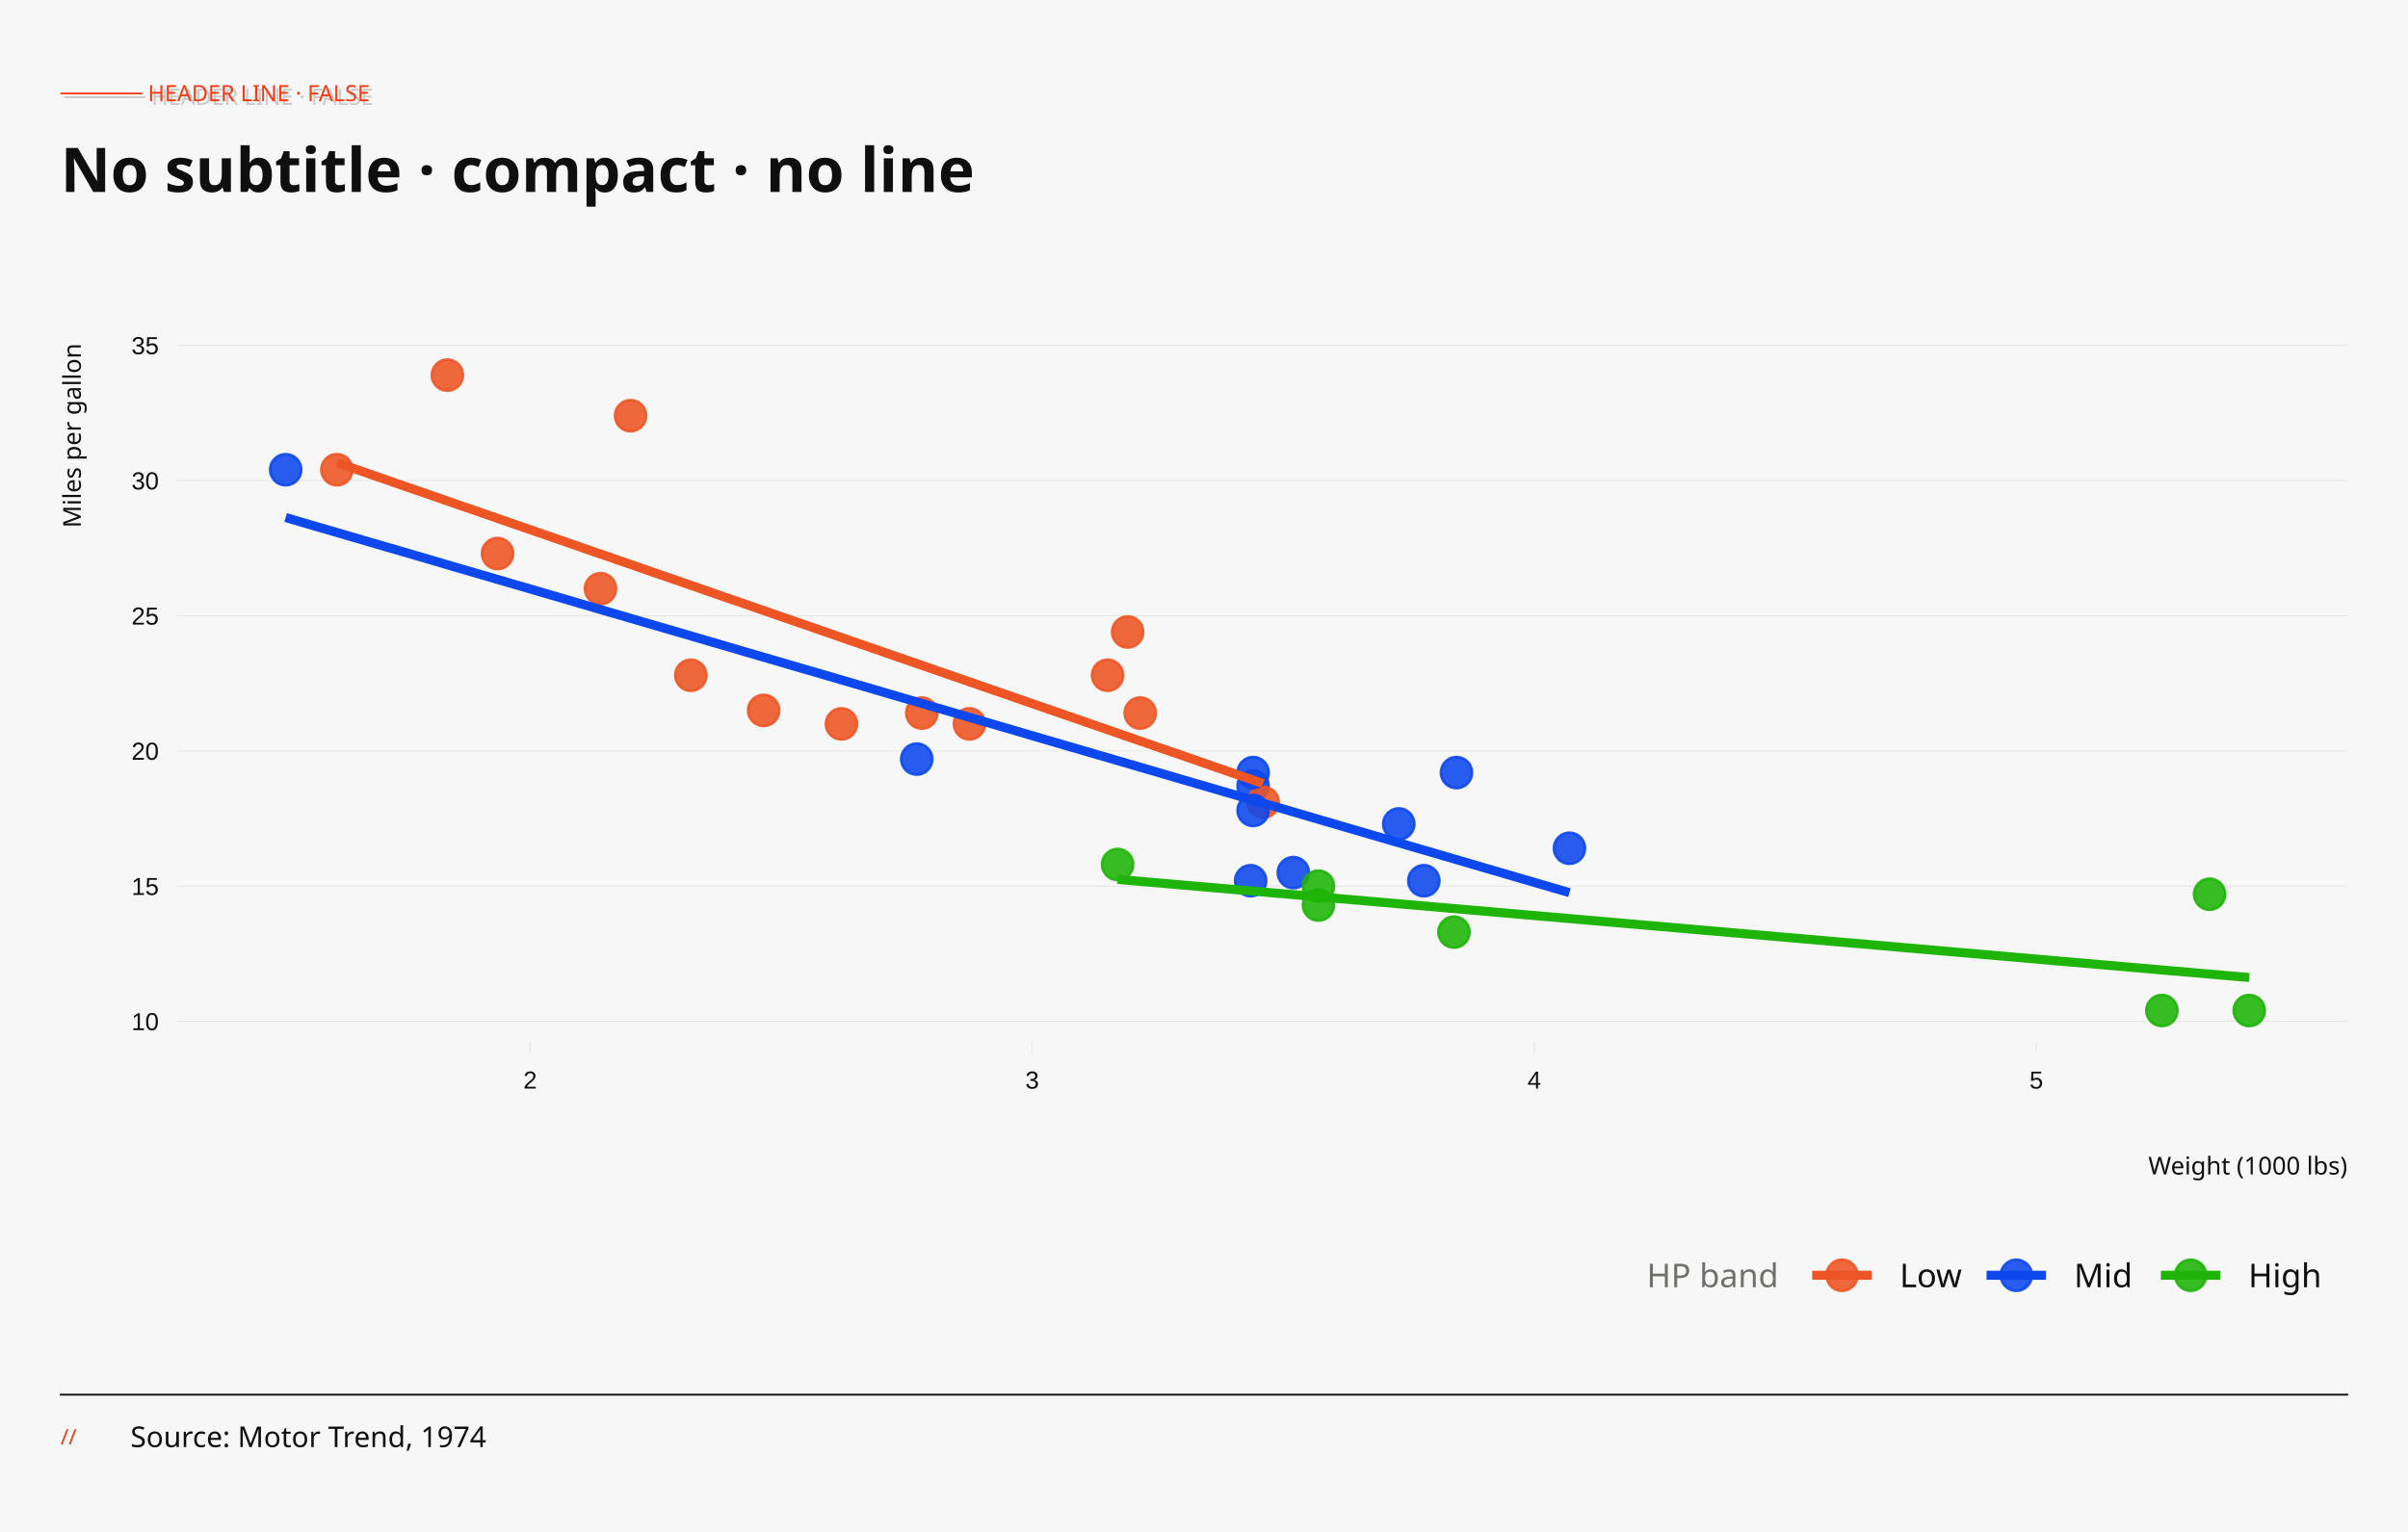
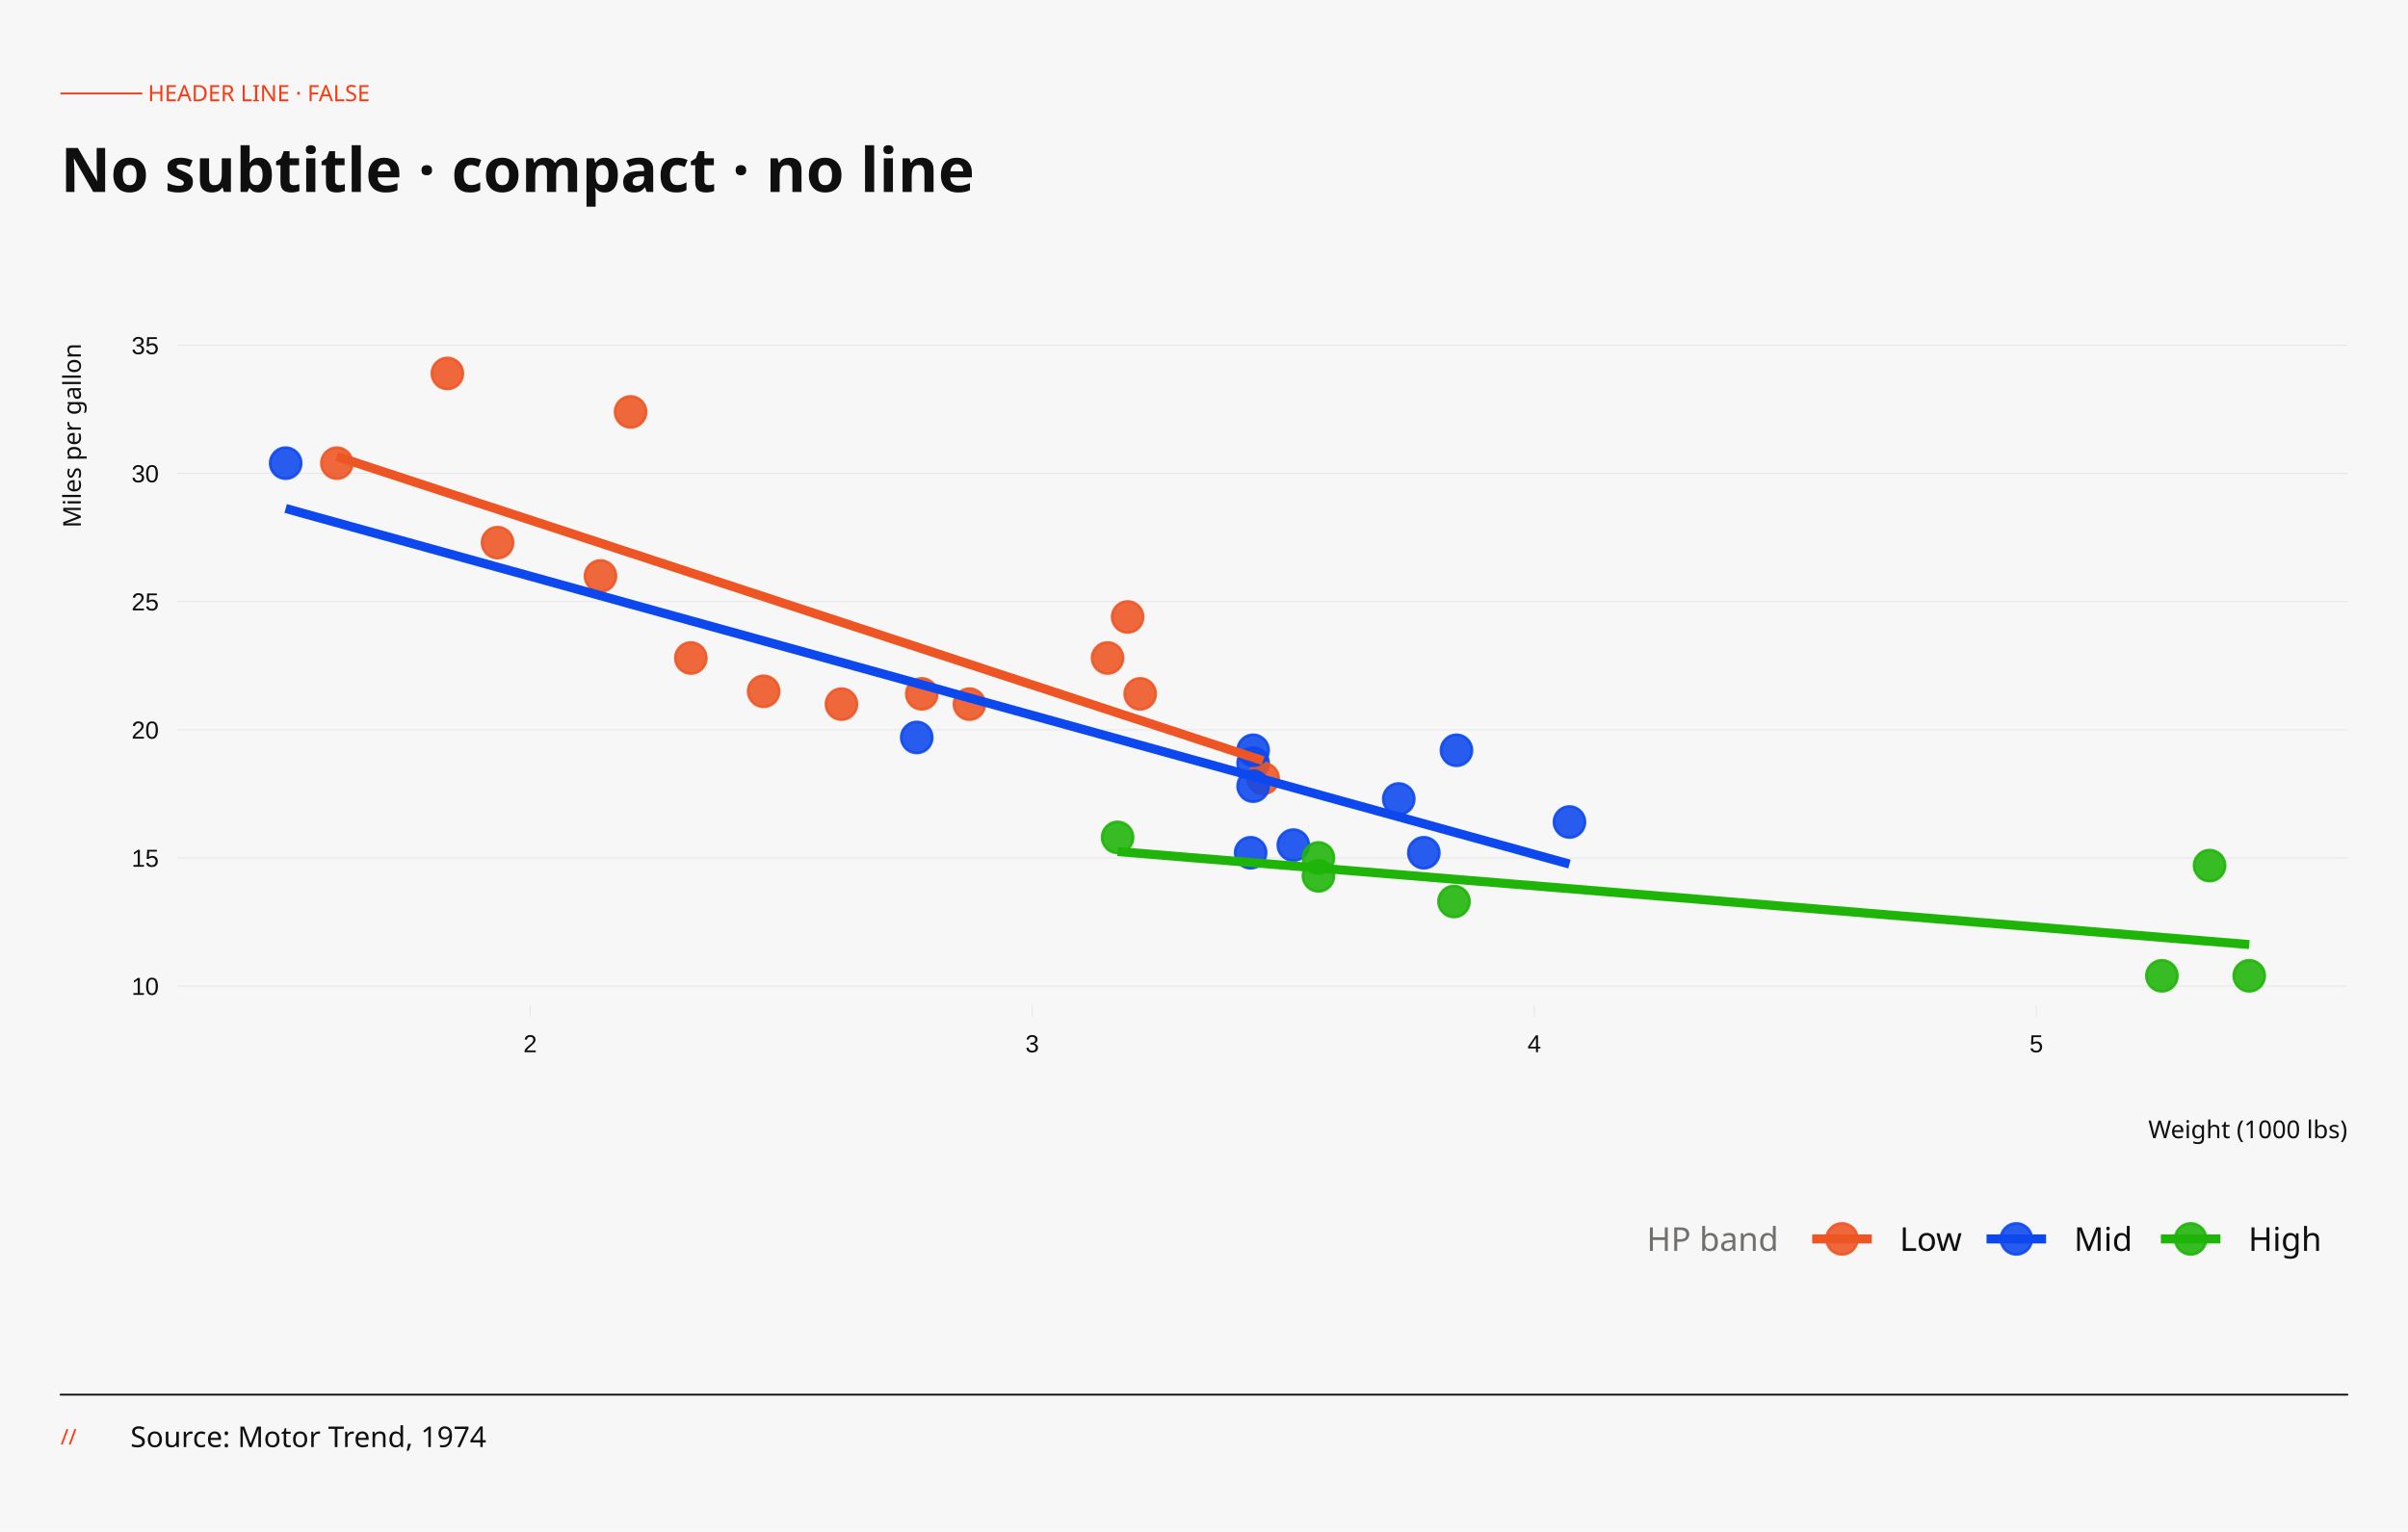
<svg xmlns="http://www.w3.org/2000/svg" width="396.00pt" height="252.00pt" viewBox="0 0 396.00 252.00">
  <g class="svglite">
    <defs>
      <style type="text/css">
    .svglite line, .svglite polyline, .svglite polygon, .svglite path, .svglite rect, .svglite circle {
      fill: none;
      stroke: #000000;
      stroke-linecap: round;
      stroke-linejoin: round;
      stroke-miterlimit: 10.00;
    }
    .svglite text {
      white-space: pre;
    }
    .svglite g.glyphgroup path {
      fill: inherit;
      stroke: none;
    }
  </style>
    </defs>
    <rect width="100%" height="100%" style="stroke: none; fill: none;" />
    <defs>
      <clipPath id="cpMC4wMHwzOTYuMDB8MC4wMHwyNTIuMDA=">
        <rect x="0.00" y="0.00" width="396.00" height="252.00" />
      </clipPath>
    </defs>
    <g clip-path="url(#cpMC4wMHwzOTYuMDB8MC4wMHwyNTIuMDA=)">
      <rect x="-0" y="0.00" width="396.00" height="252.00" style="stroke-width: 0.65; stroke: none; fill: #F7F7F7;" />
    </g>
    <defs>
-       <clipPath id="cpMzAuODN8Mzg2LjA0fDU2LjQ4fDE3MS40Ng==">
-         <rect x="30.83" y="56.48" width="355.20" height="114.98" />
+       <clipPath id="cpMzAuODN8Mzg2LjA0fDU2LjQ4fDE2NS40OA==">
+         <rect x="30.83" y="56.48" width="355.20" height="109.00" />
      </clipPath>
    </defs>
-     <g clip-path="url(#cpMzAuODN8Mzg2LjA0fDU2LjQ4fDE3MS40Ng==)">
-       <rect x="30.83" y="56.48" width="355.20" height="114.98" style="stroke-width: 0.65; stroke: none; fill: #F7F7F7;" />
-       <polyline points="30.83,168.01 386.04,168.01 " style="stroke-width: 0.15; stroke: #E4E4E4; stroke-linecap: butt;" />
-       <polyline points="30.83,145.77 386.04,145.77 " style="stroke-width: 0.15; stroke: #E4E4E4; stroke-linecap: butt;" />
-       <polyline points="30.83,123.53 386.04,123.53 " style="stroke-width: 0.15; stroke: #E4E4E4; stroke-linecap: butt;" />
-       <polyline points="30.83,101.29 386.04,101.29 " style="stroke-width: 0.15; stroke: #E4E4E4; stroke-linecap: butt;" />
-       <polyline points="30.83,79.05 386.04,79.05 " style="stroke-width: 0.15; stroke: #E4E4E4; stroke-linecap: butt;" />
-       <polyline points="30.83,56.81 386.04,56.81 " style="stroke-width: 0.15; stroke: #E4E4E4; stroke-linecap: butt;" />
-       <circle cx="138.38" cy="119.08" r="2.56" style="stroke-width: 0.43; stroke: #EE5524; stroke-opacity: 0.88; fill: #EE5524; fill-opacity: 0.88;" />
-       <circle cx="159.43" cy="119.08" r="2.56" style="stroke-width: 0.43; stroke: #EE5524; stroke-opacity: 0.88; fill: #EE5524; fill-opacity: 0.88;" />
-       <circle cx="113.61" cy="111.08" r="2.56" style="stroke-width: 0.43; stroke: #EE5524; stroke-opacity: 0.88; fill: #EE5524; fill-opacity: 0.88;" />
-       <circle cx="187.51" cy="117.30" r="2.56" style="stroke-width: 0.43; stroke: #EE5524; stroke-opacity: 0.88; fill: #EE5524; fill-opacity: 0.88;" />
-       <circle cx="206.08" cy="129.31" r="2.56" style="stroke-width: 0.43; stroke: #0C48ED; stroke-opacity: 0.88; fill: #0C48ED; fill-opacity: 0.88;" />
-       <circle cx="207.73" cy="131.98" r="2.56" style="stroke-width: 0.43; stroke: #EE5524; stroke-opacity: 0.88; fill: #EE5524; fill-opacity: 0.88;" />
-       <circle cx="216.82" cy="148.88" r="2.56" style="stroke-width: 0.43; stroke: #1EB508; stroke-opacity: 0.88; fill: #1EB508; fill-opacity: 0.88;" />
-       <circle cx="185.44" cy="103.96" r="2.56" style="stroke-width: 0.43; stroke: #EE5524; stroke-opacity: 0.88; fill: #EE5524; fill-opacity: 0.88;" />
-       <circle cx="182.14" cy="111.08" r="2.56" style="stroke-width: 0.43; stroke: #EE5524; stroke-opacity: 0.88; fill: #EE5524; fill-opacity: 0.88;" />
-       <circle cx="206.08" cy="127.09" r="2.56" style="stroke-width: 0.43; stroke: #0C48ED; stroke-opacity: 0.88; fill: #0C48ED; fill-opacity: 0.88;" />
-       <circle cx="206.08" cy="133.32" r="2.56" style="stroke-width: 0.43; stroke: #0C48ED; stroke-opacity: 0.88; fill: #0C48ED; fill-opacity: 0.88;" />
-       <circle cx="258.10" cy="139.54" r="2.56" style="stroke-width: 0.43; stroke: #0C48ED; stroke-opacity: 0.88; fill: #0C48ED; fill-opacity: 0.88;" />
-       <circle cx="230.03" cy="135.54" r="2.56" style="stroke-width: 0.43; stroke: #0C48ED; stroke-opacity: 0.88; fill: #0C48ED; fill-opacity: 0.88;" />
-       <circle cx="234.15" cy="144.88" r="2.56" style="stroke-width: 0.43; stroke: #0C48ED; stroke-opacity: 0.88; fill: #0C48ED; fill-opacity: 0.88;" />
-       <circle cx="355.53" cy="166.23" r="2.56" style="stroke-width: 0.43; stroke: #1EB508; stroke-opacity: 0.88; fill: #1EB508; fill-opacity: 0.88;" />
-       <circle cx="369.89" cy="166.23" r="2.56" style="stroke-width: 0.43; stroke: #1EB508; stroke-opacity: 0.88; fill: #1EB508; fill-opacity: 0.88;" />
-       <circle cx="363.37" cy="147.10" r="2.56" style="stroke-width: 0.43; stroke: #1EB508; stroke-opacity: 0.88; fill: #1EB508; fill-opacity: 0.88;" />
-       <circle cx="103.70" cy="68.38" r="2.56" style="stroke-width: 0.43; stroke: #EE5524; stroke-opacity: 0.88; fill: #EE5524; fill-opacity: 0.88;" />
-       <circle cx="55.40" cy="77.27" r="2.56" style="stroke-width: 0.43; stroke: #EE5524; stroke-opacity: 0.88; fill: #EE5524; fill-opacity: 0.88;" />
-       <circle cx="73.57" cy="61.71" r="2.56" style="stroke-width: 0.43; stroke: #EE5524; stroke-opacity: 0.88; fill: #EE5524; fill-opacity: 0.88;" />
-       <circle cx="125.58" cy="116.86" r="2.56" style="stroke-width: 0.43; stroke: #EE5524; stroke-opacity: 0.88; fill: #EE5524; fill-opacity: 0.88;" />
-       <circle cx="212.69" cy="143.55" r="2.56" style="stroke-width: 0.43; stroke: #0C48ED; stroke-opacity: 0.88; fill: #0C48ED; fill-opacity: 0.88;" />
-       <circle cx="205.67" cy="144.88" r="2.56" style="stroke-width: 0.43; stroke: #0C48ED; stroke-opacity: 0.88; fill: #0C48ED; fill-opacity: 0.88;" />
-       <circle cx="239.11" cy="153.33" r="2.56" style="stroke-width: 0.43; stroke: #1EB508; stroke-opacity: 0.88; fill: #1EB508; fill-opacity: 0.88;" />
-       <circle cx="239.52" cy="127.09" r="2.56" style="stroke-width: 0.43; stroke: #0C48ED; stroke-opacity: 0.88; fill: #0C48ED; fill-opacity: 0.88;" />
-       <circle cx="81.82" cy="91.06" r="2.56" style="stroke-width: 0.43; stroke: #EE5524; stroke-opacity: 0.88; fill: #EE5524; fill-opacity: 0.88;" />
-       <circle cx="98.75" cy="96.84" r="2.56" style="stroke-width: 0.43; stroke: #EE5524; stroke-opacity: 0.88; fill: #EE5524; fill-opacity: 0.88;" />
-       <circle cx="46.98" cy="77.27" r="2.56" style="stroke-width: 0.43; stroke: #0C48ED; stroke-opacity: 0.88; fill: #0C48ED; fill-opacity: 0.88;" />
-       <circle cx="183.79" cy="142.21" r="2.56" style="stroke-width: 0.43; stroke: #1EB508; stroke-opacity: 0.88; fill: #1EB508; fill-opacity: 0.88;" />
-       <circle cx="150.76" cy="124.87" r="2.56" style="stroke-width: 0.43; stroke: #0C48ED; stroke-opacity: 0.88; fill: #0C48ED; fill-opacity: 0.88;" />
-       <circle cx="216.82" cy="145.77" r="2.56" style="stroke-width: 0.43; stroke: #1EB508; stroke-opacity: 0.88; fill: #1EB508; fill-opacity: 0.88;" />
-       <circle cx="151.59" cy="117.30" r="2.56" style="stroke-width: 0.43; stroke: #EE5524; stroke-opacity: 0.88; fill: #EE5524; fill-opacity: 0.88;" />
-       <polyline points="55.40,76.12 57.33,76.78 59.26,77.45 61.19,78.12 63.11,78.79 65.04,79.46 66.97,80.13 68.90,80.79 70.83,81.46 72.76,82.13 74.68,82.80 76.61,83.47 78.54,84.13 80.47,84.80 82.40,85.47 84.32,86.14 86.25,86.81 88.18,87.48 90.11,88.14 92.04,88.81 93.97,89.48 95.89,90.15 97.82,90.82 99.75,91.48 101.68,92.15 103.61,92.82 105.54,93.49 107.46,94.16 109.39,94.82 111.32,95.49 113.25,96.16 115.18,96.83 117.11,97.50 119.03,98.17 120.96,98.83 122.89,99.50 124.82,100.17 126.75,100.84 128.67,101.51 130.60,102.17 132.53,102.84 134.46,103.51 136.39,104.18 138.32,104.85 140.24,105.52 142.17,106.18 144.10,106.85 146.03,107.52 147.96,108.19 149.89,108.86 151.81,109.52 153.74,110.19 155.67,110.86 157.60,111.53 159.53,112.20 161.46,112.87 163.38,113.53 165.31,114.20 167.24,114.87 169.17,115.54 171.10,116.21 173.02,116.87 174.95,117.54 176.88,118.21 178.81,118.88 180.74,119.55 182.67,120.22 184.59,120.88 186.52,121.55 188.45,122.22 190.38,122.89 192.31,123.56 194.24,124.22 196.16,124.89 198.09,125.56 200.02,126.23 201.95,126.90 203.88,127.57 205.81,128.23 207.73,128.90 " style="stroke-width: 1.49; stroke: #EE5524; stroke-linecap: butt;" />
-       <polyline points="46.98,85.13 49.65,85.92 52.32,86.70 55.00,87.48 57.67,88.26 60.34,89.04 63.01,89.82 65.69,90.60 68.36,91.38 71.03,92.16 73.70,92.95 76.38,93.73 79.05,94.51 81.72,95.29 84.39,96.07 87.07,96.85 89.74,97.63 92.41,98.41 95.08,99.19 97.75,99.98 100.43,100.76 103.10,101.54 105.77,102.32 108.44,103.10 111.12,103.88 113.79,104.66 116.46,105.44 119.13,106.22 121.81,107.01 124.48,107.79 127.15,108.57 129.82,109.35 132.50,110.13 135.17,110.91 137.84,111.69 140.51,112.47 143.19,113.25 145.86,114.04 148.53,114.82 151.20,115.60 153.88,116.38 156.55,117.16 159.22,117.94 161.89,118.72 164.56,119.50 167.24,120.28 169.91,121.07 172.58,121.85 175.25,122.63 177.93,123.41 180.60,124.19 183.27,124.97 185.94,125.75 188.62,126.53 191.29,127.31 193.96,128.10 196.63,128.88 199.31,129.66 201.98,130.44 204.65,131.22 207.32,132.00 210.00,132.78 212.67,133.56 215.34,134.34 218.01,135.13 220.68,135.91 223.36,136.69 226.03,137.47 228.70,138.25 231.37,139.03 234.05,139.81 236.72,140.59 239.39,141.37 242.06,142.16 244.74,142.94 247.41,143.72 250.08,144.50 252.75,145.28 255.43,146.06 258.10,146.84 " style="stroke-width: 1.49; stroke: #0C48ED; stroke-linecap: butt;" />
-       <polyline points="183.79,144.66 186.15,144.87 188.50,145.07 190.86,145.27 193.21,145.48 195.57,145.68 197.92,145.89 200.28,146.09 202.64,146.30 204.99,146.50 207.35,146.70 209.70,146.91 212.06,147.11 214.41,147.32 216.77,147.52 219.13,147.73 221.48,147.93 223.84,148.13 226.19,148.34 228.55,148.54 230.90,148.75 233.26,148.95 235.62,149.16 237.97,149.36 240.33,149.56 242.68,149.77 245.04,149.97 247.39,150.18 249.75,150.38 252.11,150.59 254.46,150.79 256.82,150.99 259.17,151.20 261.53,151.40 263.88,151.61 266.24,151.81 268.60,152.02 270.95,152.22 273.31,152.42 275.66,152.63 278.02,152.83 280.37,153.04 282.73,153.24 285.09,153.45 287.44,153.65 289.80,153.85 292.15,154.06 294.51,154.26 296.86,154.47 299.22,154.67 301.58,154.88 303.93,155.08 306.29,155.28 308.64,155.49 311.00,155.69 313.35,155.90 315.71,156.10 318.07,156.31 320.42,156.51 322.78,156.72 325.13,156.92 327.49,157.12 329.84,157.33 332.20,157.53 334.56,157.74 336.91,157.94 339.27,158.15 341.62,158.35 343.98,158.55 346.33,158.76 348.69,158.96 351.05,159.17 353.40,159.37 355.76,159.58 358.11,159.78 360.47,159.98 362.82,160.19 365.18,160.39 367.54,160.60 369.89,160.80 " style="stroke-width: 1.49; stroke: #1EB508; stroke-linecap: butt;" />
+     <g clip-path="url(#cpMzAuODN8Mzg2LjA0fDU2LjQ4fDE2NS40OA==)">
+       <rect x="30.83" y="56.48" width="355.20" height="109.00" style="stroke-width: 0.65; stroke: none; fill: #F7F7F7;" />
+       <polyline points="30.83,162.21 386.04,162.21 " style="stroke-width: 0.15; stroke: #E4E4E4; stroke-linecap: butt;" />
+       <polyline points="30.83,141.13 386.04,141.13 " style="stroke-width: 0.15; stroke: #E4E4E4; stroke-linecap: butt;" />
+       <polyline points="30.83,120.05 386.04,120.05 " style="stroke-width: 0.15; stroke: #E4E4E4; stroke-linecap: butt;" />
+       <polyline points="30.83,98.96 386.04,98.96 " style="stroke-width: 0.15; stroke: #E4E4E4; stroke-linecap: butt;" />
+       <polyline points="30.83,77.88 386.04,77.88 " style="stroke-width: 0.15; stroke: #E4E4E4; stroke-linecap: butt;" />
+       <polyline points="30.83,56.80 386.04,56.80 " style="stroke-width: 0.15; stroke: #E4E4E4; stroke-linecap: butt;" />
+       <circle cx="138.38" cy="115.83" r="2.56" style="stroke-width: 0.43; stroke: #EE5524; stroke-opacity: 0.88; fill: #EE5524; fill-opacity: 0.88;" />
+       <circle cx="159.43" cy="115.83" r="2.56" style="stroke-width: 0.43; stroke: #EE5524; stroke-opacity: 0.88; fill: #EE5524; fill-opacity: 0.88;" />
+       <circle cx="113.61" cy="108.24" r="2.56" style="stroke-width: 0.43; stroke: #EE5524; stroke-opacity: 0.88; fill: #EE5524; fill-opacity: 0.88;" />
+       <circle cx="187.51" cy="114.14" r="2.56" style="stroke-width: 0.43; stroke: #EE5524; stroke-opacity: 0.88; fill: #EE5524; fill-opacity: 0.88;" />
+       <circle cx="206.08" cy="125.53" r="2.56" style="stroke-width: 0.43; stroke: #0C48ED; stroke-opacity: 0.88; fill: #0C48ED; fill-opacity: 0.88;" />
+       <circle cx="207.73" cy="128.06" r="2.56" style="stroke-width: 0.43; stroke: #EE5524; stroke-opacity: 0.88; fill: #EE5524; fill-opacity: 0.88;" />
+       <circle cx="216.82" cy="144.08" r="2.56" style="stroke-width: 0.43; stroke: #1EB508; stroke-opacity: 0.88; fill: #1EB508; fill-opacity: 0.88;" />
+       <circle cx="185.44" cy="101.49" r="2.56" style="stroke-width: 0.43; stroke: #EE5524; stroke-opacity: 0.88; fill: #EE5524; fill-opacity: 0.88;" />
+       <circle cx="182.14" cy="108.24" r="2.56" style="stroke-width: 0.43; stroke: #EE5524; stroke-opacity: 0.88; fill: #EE5524; fill-opacity: 0.88;" />
+       <circle cx="206.08" cy="123.42" r="2.56" style="stroke-width: 0.43; stroke: #0C48ED; stroke-opacity: 0.88; fill: #0C48ED; fill-opacity: 0.88;" />
+       <circle cx="206.08" cy="129.32" r="2.56" style="stroke-width: 0.43; stroke: #0C48ED; stroke-opacity: 0.88; fill: #0C48ED; fill-opacity: 0.88;" />
+       <circle cx="258.10" cy="135.22" r="2.56" style="stroke-width: 0.43; stroke: #0C48ED; stroke-opacity: 0.88; fill: #0C48ED; fill-opacity: 0.88;" />
+       <circle cx="230.03" cy="131.43" r="2.56" style="stroke-width: 0.43; stroke: #0C48ED; stroke-opacity: 0.88; fill: #0C48ED; fill-opacity: 0.88;" />
+       <circle cx="234.15" cy="140.28" r="2.56" style="stroke-width: 0.43; stroke: #0C48ED; stroke-opacity: 0.88; fill: #0C48ED; fill-opacity: 0.88;" />
+       <circle cx="355.53" cy="160.52" r="2.56" style="stroke-width: 0.43; stroke: #1EB508; stroke-opacity: 0.88; fill: #1EB508; fill-opacity: 0.88;" />
+       <circle cx="369.89" cy="160.52" r="2.56" style="stroke-width: 0.43; stroke: #1EB508; stroke-opacity: 0.88; fill: #1EB508; fill-opacity: 0.88;" />
+       <circle cx="363.37" cy="142.39" r="2.56" style="stroke-width: 0.43; stroke: #1EB508; stroke-opacity: 0.88; fill: #1EB508; fill-opacity: 0.88;" />
+       <circle cx="103.70" cy="67.76" r="2.56" style="stroke-width: 0.43; stroke: #EE5524; stroke-opacity: 0.88; fill: #EE5524; fill-opacity: 0.88;" />
+       <circle cx="55.40" cy="76.19" r="2.56" style="stroke-width: 0.43; stroke: #EE5524; stroke-opacity: 0.88; fill: #EE5524; fill-opacity: 0.88;" />
+       <circle cx="73.57" cy="61.43" r="2.56" style="stroke-width: 0.43; stroke: #EE5524; stroke-opacity: 0.88; fill: #EE5524; fill-opacity: 0.88;" />
+       <circle cx="125.58" cy="113.72" r="2.56" style="stroke-width: 0.43; stroke: #EE5524; stroke-opacity: 0.88; fill: #EE5524; fill-opacity: 0.88;" />
+       <circle cx="212.69" cy="139.02" r="2.56" style="stroke-width: 0.43; stroke: #0C48ED; stroke-opacity: 0.88; fill: #0C48ED; fill-opacity: 0.88;" />
+       <circle cx="205.67" cy="140.28" r="2.56" style="stroke-width: 0.43; stroke: #0C48ED; stroke-opacity: 0.88; fill: #0C48ED; fill-opacity: 0.88;" />
+       <circle cx="239.11" cy="148.30" r="2.56" style="stroke-width: 0.43; stroke: #1EB508; stroke-opacity: 0.88; fill: #1EB508; fill-opacity: 0.88;" />
+       <circle cx="239.52" cy="123.42" r="2.56" style="stroke-width: 0.43; stroke: #0C48ED; stroke-opacity: 0.88; fill: #0C48ED; fill-opacity: 0.88;" />
+       <circle cx="81.82" cy="89.26" r="2.56" style="stroke-width: 0.43; stroke: #EE5524; stroke-opacity: 0.88; fill: #EE5524; fill-opacity: 0.88;" />
+       <circle cx="98.75" cy="94.75" r="2.56" style="stroke-width: 0.43; stroke: #EE5524; stroke-opacity: 0.88; fill: #EE5524; fill-opacity: 0.88;" />
+       <circle cx="46.98" cy="76.19" r="2.56" style="stroke-width: 0.43; stroke: #0C48ED; stroke-opacity: 0.88; fill: #0C48ED; fill-opacity: 0.88;" />
+       <circle cx="183.79" cy="137.75" r="2.56" style="stroke-width: 0.43; stroke: #1EB508; stroke-opacity: 0.88; fill: #1EB508; fill-opacity: 0.88;" />
+       <circle cx="150.76" cy="121.31" r="2.56" style="stroke-width: 0.43; stroke: #0C48ED; stroke-opacity: 0.88; fill: #0C48ED; fill-opacity: 0.88;" />
+       <circle cx="216.82" cy="141.13" r="2.56" style="stroke-width: 0.43; stroke: #1EB508; stroke-opacity: 0.88; fill: #1EB508; fill-opacity: 0.88;" />
+       <circle cx="151.59" cy="114.14" r="2.56" style="stroke-width: 0.43; stroke: #EE5524; stroke-opacity: 0.88; fill: #EE5524; fill-opacity: 0.88;" />
+       <polyline points="55.40,75.10 57.33,75.73 59.26,76.36 61.19,77.00 63.11,77.63 65.04,78.26 66.97,78.90 68.90,79.53 70.83,80.16 72.76,80.80 74.68,81.43 76.61,82.06 78.54,82.70 80.47,83.33 82.40,83.96 84.32,84.60 86.25,85.23 88.18,85.86 90.11,86.50 92.04,87.13 93.97,87.76 95.89,88.40 97.82,89.03 99.75,89.66 101.68,90.30 103.61,90.93 105.54,91.56 107.46,92.20 109.39,92.83 111.32,93.46 113.25,94.10 115.18,94.73 117.11,95.37 119.03,96.00 120.96,96.63 122.89,97.27 124.82,97.90 126.75,98.53 128.67,99.17 130.60,99.80 132.53,100.43 134.46,101.07 136.39,101.70 138.32,102.33 140.24,102.97 142.17,103.60 144.10,104.23 146.03,104.87 147.96,105.50 149.89,106.13 151.81,106.77 153.74,107.40 155.67,108.03 157.60,108.67 159.53,109.30 161.46,109.93 163.38,110.57 165.31,111.20 167.24,111.83 169.17,112.47 171.10,113.10 173.02,113.73 174.95,114.37 176.88,115.00 178.81,115.63 180.74,116.27 182.67,116.90 184.59,117.54 186.52,118.17 188.45,118.80 190.38,119.44 192.31,120.07 194.24,120.70 196.16,121.34 198.09,121.97 200.02,122.60 201.95,123.24 203.88,123.87 205.81,124.50 207.73,125.14 " style="stroke-width: 1.49; stroke: #EE5524; stroke-linecap: butt;" />
+       <polyline points="46.98,83.64 49.65,84.39 52.32,85.13 55.00,85.87 57.67,86.61 60.34,87.35 63.01,88.09 65.69,88.83 68.36,89.57 71.03,90.31 73.70,91.05 76.38,91.79 79.05,92.53 81.72,93.27 84.39,94.01 87.07,94.75 89.74,95.49 92.41,96.23 95.08,96.97 97.75,97.71 100.43,98.45 103.10,99.20 105.77,99.94 108.44,100.68 111.12,101.42 113.79,102.16 116.46,102.90 119.13,103.64 121.81,104.38 124.48,105.12 127.15,105.86 129.82,106.60 132.50,107.34 135.17,108.08 137.84,108.82 140.51,109.56 143.19,110.30 145.86,111.04 148.53,111.78 151.20,112.52 153.88,113.26 156.55,114.01 159.22,114.75 161.89,115.49 164.56,116.23 167.24,116.97 169.91,117.71 172.58,118.45 175.25,119.19 177.93,119.93 180.60,120.67 183.27,121.41 185.94,122.15 188.62,122.89 191.29,123.63 193.96,124.37 196.63,125.11 199.31,125.85 201.98,126.59 204.65,127.33 207.32,128.07 210.00,128.82 212.67,129.56 215.34,130.30 218.01,131.04 220.68,131.78 223.36,132.52 226.03,133.26 228.70,134.00 231.37,134.74 234.05,135.48 236.72,136.22 239.39,136.96 242.06,137.70 244.74,138.44 247.41,139.18 250.08,139.92 252.75,140.66 255.43,141.40 258.10,142.14 " style="stroke-width: 1.49; stroke: #0C48ED; stroke-linecap: butt;" />
+       <polyline points="183.79,140.08 186.15,140.27 188.50,140.46 190.86,140.66 193.21,140.85 195.57,141.05 197.92,141.24 200.28,141.43 202.64,141.63 204.99,141.82 207.35,142.01 209.70,142.21 212.06,142.40 214.41,142.59 216.77,142.79 219.13,142.98 221.48,143.18 223.84,143.37 226.19,143.56 228.55,143.76 230.90,143.95 233.26,144.14 235.62,144.34 237.97,144.53 240.33,144.73 242.68,144.92 245.04,145.11 247.39,145.31 249.75,145.50 252.11,145.69 254.46,145.89 256.82,146.08 259.17,146.27 261.53,146.47 263.88,146.66 266.24,146.86 268.60,147.05 270.95,147.24 273.31,147.44 275.66,147.63 278.02,147.82 280.37,148.02 282.73,148.21 285.09,148.41 287.44,148.60 289.80,148.79 292.15,148.99 294.51,149.18 296.86,149.37 299.22,149.57 301.58,149.76 303.93,149.95 306.29,150.15 308.64,150.34 311.00,150.54 313.35,150.73 315.71,150.92 318.07,151.12 320.42,151.31 322.78,151.50 325.13,151.70 327.49,151.89 329.84,152.08 332.20,152.28 334.56,152.47 336.91,152.67 339.27,152.86 341.62,153.05 343.98,153.25 346.33,153.44 348.69,153.63 351.05,153.83 353.40,154.02 355.76,154.22 358.11,154.41 360.47,154.60 362.82,154.80 365.18,154.99 367.54,155.18 369.89,155.38 " style="stroke-width: 1.49; stroke: #1EB508; stroke-linecap: butt;" />
    </g>
    <g clip-path="url(#cpMC4wMHwzOTYuMDB8MC4wMHwyNTIuMDA=)">
-       <text x="26.13" y="169.46" text-anchor="end" style="font-size: 4.05px;fill: #0F0F0F; font-family: &quot;Arial&quot;;" textLength="4.50px" lengthAdjust="spacingAndGlyphs">10</text>
-       <text x="26.13" y="147.22" text-anchor="end" style="font-size: 4.05px;fill: #0F0F0F; font-family: &quot;Arial&quot;;" textLength="4.50px" lengthAdjust="spacingAndGlyphs">15</text>
-       <text x="26.13" y="124.98" text-anchor="end" style="font-size: 4.05px;fill: #0F0F0F; font-family: &quot;Arial&quot;;" textLength="4.50px" lengthAdjust="spacingAndGlyphs">20</text>
-       <text x="26.13" y="102.74" text-anchor="end" style="font-size: 4.05px;fill: #0F0F0F; font-family: &quot;Arial&quot;;" textLength="4.50px" lengthAdjust="spacingAndGlyphs">25</text>
-       <text x="26.13" y="80.50" text-anchor="end" style="font-size: 4.05px;fill: #0F0F0F; font-family: &quot;Arial&quot;;" textLength="4.50px" lengthAdjust="spacingAndGlyphs">30</text>
-       <text x="26.13" y="58.26" text-anchor="end" style="font-size: 4.05px;fill: #0F0F0F; font-family: &quot;Arial&quot;;" textLength="4.50px" lengthAdjust="spacingAndGlyphs">35</text>
-       <polyline points="29.15,168.01 30.83,168.01 " style="stroke-width: 0.15; stroke: #E4E4E4; stroke-linecap: butt;" />
-       <polyline points="29.15,145.77 30.83,145.77 " style="stroke-width: 0.15; stroke: #E4E4E4; stroke-linecap: butt;" />
-       <polyline points="29.15,123.53 30.83,123.53 " style="stroke-width: 0.15; stroke: #E4E4E4; stroke-linecap: butt;" />
-       <polyline points="29.15,101.29 30.83,101.29 " style="stroke-width: 0.15; stroke: #E4E4E4; stroke-linecap: butt;" />
-       <polyline points="29.15,79.05 30.83,79.05 " style="stroke-width: 0.15; stroke: #E4E4E4; stroke-linecap: butt;" />
-       <polyline points="29.15,56.81 30.83,56.81 " style="stroke-width: 0.15; stroke: #E4E4E4; stroke-linecap: butt;" />
-       <polyline points="87.19,173.14 87.19,171.46 " style="stroke-width: 0.15; stroke: #E4E4E4; stroke-linecap: butt;" />
-       <polyline points="169.75,173.14 169.75,171.46 " style="stroke-width: 0.15; stroke: #E4E4E4; stroke-linecap: butt;" />
-       <polyline points="252.32,173.14 252.32,171.46 " style="stroke-width: 0.15; stroke: #E4E4E4; stroke-linecap: butt;" />
-       <polyline points="334.88,173.14 334.88,171.46 " style="stroke-width: 0.15; stroke: #E4E4E4; stroke-linecap: butt;" />
-       <text x="87.19" y="179.07" text-anchor="middle" style="font-size: 4.05px;fill: #0F0F0F; font-family: &quot;Arial&quot;;" textLength="2.25px" lengthAdjust="spacingAndGlyphs">2</text>
-       <text x="169.75" y="179.07" text-anchor="middle" style="font-size: 4.05px;fill: #0F0F0F; font-family: &quot;Arial&quot;;" textLength="2.25px" lengthAdjust="spacingAndGlyphs">3</text>
-       <text x="252.32" y="179.07" text-anchor="middle" style="font-size: 4.05px;fill: #0F0F0F; font-family: &quot;Arial&quot;;" textLength="2.25px" lengthAdjust="spacingAndGlyphs">4</text>
-       <text x="334.88" y="179.07" text-anchor="middle" style="font-size: 4.05px;fill: #0F0F0F; font-family: &quot;Arial&quot;;" textLength="2.25px" lengthAdjust="spacingAndGlyphs">5</text>
-       <text x="386.04" y="193.20" text-anchor="end" style="font-size: 4.05px; font-weight: 100;fill: #0F0F0F; font-family: &quot;JetBrains Mono&quot;;" textLength="41.17px" lengthAdjust="spacingAndGlyphs">Weight (1000 lbs)</text>
+       <text x="26.13" y="163.66" text-anchor="end" style="font-size: 4.05px;fill: #0F0F0F; font-family: &quot;Arial&quot;;" textLength="4.50px" lengthAdjust="spacingAndGlyphs">10</text>
+       <text x="26.13" y="142.58" text-anchor="end" style="font-size: 4.05px;fill: #0F0F0F; font-family: &quot;Arial&quot;;" textLength="4.50px" lengthAdjust="spacingAndGlyphs">15</text>
+       <text x="26.13" y="121.50" text-anchor="end" style="font-size: 4.05px;fill: #0F0F0F; font-family: &quot;Arial&quot;;" textLength="4.50px" lengthAdjust="spacingAndGlyphs">20</text>
+       <text x="26.13" y="100.41" text-anchor="end" style="font-size: 4.05px;fill: #0F0F0F; font-family: &quot;Arial&quot;;" textLength="4.50px" lengthAdjust="spacingAndGlyphs">25</text>
+       <text x="26.13" y="79.33" text-anchor="end" style="font-size: 4.05px;fill: #0F0F0F; font-family: &quot;Arial&quot;;" textLength="4.50px" lengthAdjust="spacingAndGlyphs">30</text>
+       <text x="26.13" y="58.25" text-anchor="end" style="font-size: 4.05px;fill: #0F0F0F; font-family: &quot;Arial&quot;;" textLength="4.50px" lengthAdjust="spacingAndGlyphs">35</text>
+       <polyline points="29.15,162.21 30.83,162.21 " style="stroke-width: 0.15; stroke: #E4E4E4; stroke-linecap: butt;" />
+       <polyline points="29.15,141.13 30.83,141.13 " style="stroke-width: 0.15; stroke: #E4E4E4; stroke-linecap: butt;" />
+       <polyline points="29.15,120.05 30.83,120.05 " style="stroke-width: 0.15; stroke: #E4E4E4; stroke-linecap: butt;" />
+       <polyline points="29.15,98.96 30.83,98.96 " style="stroke-width: 0.15; stroke: #E4E4E4; stroke-linecap: butt;" />
+       <polyline points="29.15,77.88 30.83,77.88 " style="stroke-width: 0.15; stroke: #E4E4E4; stroke-linecap: butt;" />
+       <polyline points="29.15,56.80 30.83,56.80 " style="stroke-width: 0.15; stroke: #E4E4E4; stroke-linecap: butt;" />
+       <polyline points="87.19,167.16 87.19,165.48 " style="stroke-width: 0.15; stroke: #E4E4E4; stroke-linecap: butt;" />
+       <polyline points="169.75,167.16 169.75,165.48 " style="stroke-width: 0.15; stroke: #E4E4E4; stroke-linecap: butt;" />
+       <polyline points="252.32,167.16 252.32,165.48 " style="stroke-width: 0.15; stroke: #E4E4E4; stroke-linecap: butt;" />
+       <polyline points="334.88,167.16 334.88,165.48 " style="stroke-width: 0.15; stroke: #E4E4E4; stroke-linecap: butt;" />
+       <text x="87.19" y="173.09" text-anchor="middle" style="font-size: 4.05px;fill: #0F0F0F; font-family: &quot;Arial&quot;;" textLength="2.25px" lengthAdjust="spacingAndGlyphs">2</text>
+       <text x="169.75" y="173.09" text-anchor="middle" style="font-size: 4.05px;fill: #0F0F0F; font-family: &quot;Arial&quot;;" textLength="2.25px" lengthAdjust="spacingAndGlyphs">3</text>
+       <text x="252.32" y="173.09" text-anchor="middle" style="font-size: 4.05px;fill: #0F0F0F; font-family: &quot;Arial&quot;;" textLength="2.25px" lengthAdjust="spacingAndGlyphs">4</text>
+       <text x="334.88" y="173.09" text-anchor="middle" style="font-size: 4.05px;fill: #0F0F0F; font-family: &quot;Arial&quot;;" textLength="2.25px" lengthAdjust="spacingAndGlyphs">5</text>
+       <text x="386.04" y="187.23" text-anchor="end" style="font-size: 4.05px; font-weight: 100;fill: #0F0F0F; font-family: &quot;JetBrains Mono&quot;;" textLength="41.17px" lengthAdjust="spacingAndGlyphs">Weight (1000 lbs)</text>
      <text transform="translate(13.29,56.48) rotate(-90)" text-anchor="end" style="font-size: 4.05px; font-weight: 100;fill: #0F0F0F; font-family: &quot;JetBrains Mono&quot;;" textLength="38.75px" lengthAdjust="spacingAndGlyphs">Miles per gallon</text>
-       <rect x="267.43" y="200.30" width="118.60" height="18.96" style="stroke-width: 0.75; stroke: none;" />
-       <rect x="267.43" y="200.30" width="118.60" height="18.96" style="stroke-width: 0.65; stroke: none; fill: #F7F7F7;" />
-       <text x="270.80" y="211.75" style="font-size: 5.40px;fill: #71706C; font-family: &quot;JetBrains Mono&quot;;" textLength="22.64px" lengthAdjust="spacingAndGlyphs">HP band</text>
-       <rect x="296.80" y="203.66" width="12.24" height="12.24" style="stroke-width: 0.65; stroke: none; fill: #F7F7F7;" />
-       <circle cx="302.92" cy="209.78" r="2.56" style="stroke-width: 0.43; stroke: #EE5524; stroke-opacity: 0.88; fill: #EE5524; fill-opacity: 0.88;" />
-       <line x1="298.02" y1="209.78" x2="307.82" y2="209.78" style="stroke-width: 1.49; stroke: #EE5524; stroke-linecap: butt;" />
-       <rect x="325.47" y="203.66" width="12.24" height="12.24" style="stroke-width: 0.65; stroke: none; fill: #F7F7F7;" />
-       <circle cx="331.59" cy="209.78" r="2.56" style="stroke-width: 0.43; stroke: #0C48ED; stroke-opacity: 0.88; fill: #0C48ED; fill-opacity: 0.88;" />
-       <line x1="326.69" y1="209.78" x2="336.48" y2="209.78" style="stroke-width: 1.49; stroke: #0C48ED; stroke-linecap: butt;" />
-       <rect x="354.14" y="203.66" width="12.24" height="12.24" style="stroke-width: 0.65; stroke: none; fill: #F7F7F7;" />
-       <circle cx="360.26" cy="209.78" r="2.56" style="stroke-width: 0.43; stroke: #1EB508; stroke-opacity: 0.88; fill: #1EB508; fill-opacity: 0.88;" />
-       <line x1="355.36" y1="209.78" x2="365.15" y2="209.78" style="stroke-width: 1.49; stroke: #1EB508; stroke-linecap: butt;" />
-       <text x="312.40" y="211.75" style="font-size: 5.40px;fill: #0F0F0F; font-family: &quot;JetBrains Mono&quot;;" textLength="9.70px" lengthAdjust="spacingAndGlyphs">Low</text>
-       <text x="341.07" y="211.75" style="font-size: 5.40px;fill: #0F0F0F; font-family: &quot;JetBrains Mono&quot;;" textLength="9.70px" lengthAdjust="spacingAndGlyphs">Mid</text>
-       <text x="369.74" y="211.75" style="font-size: 5.40px;fill: #0F0F0F; font-family: &quot;JetBrains Mono&quot;;" textLength="12.94px" lengthAdjust="spacingAndGlyphs">High</text>
+       <rect x="267.43" y="194.32" width="118.60" height="18.96" style="stroke-width: 0.75; stroke: none;" />
+       <rect x="267.43" y="194.32" width="118.60" height="18.96" style="stroke-width: 0.65; stroke: none; fill: #F7F7F7;" />
+       <text x="270.80" y="205.77" style="font-size: 5.40px;fill: #71706C; font-family: &quot;JetBrains Mono&quot;;" textLength="22.64px" lengthAdjust="spacingAndGlyphs">HP band</text>
+       <rect x="296.80" y="197.68" width="12.24" height="12.24" style="stroke-width: 0.65; stroke: none; fill: #F7F7F7;" />
+       <circle cx="302.92" cy="203.80" r="2.56" style="stroke-width: 0.43; stroke: #EE5524; stroke-opacity: 0.88; fill: #EE5524; fill-opacity: 0.88;" />
+       <line x1="298.02" y1="203.80" x2="307.82" y2="203.80" style="stroke-width: 1.49; stroke: #EE5524; stroke-linecap: butt;" />
+       <rect x="325.47" y="197.68" width="12.24" height="12.24" style="stroke-width: 0.65; stroke: none; fill: #F7F7F7;" />
+       <circle cx="331.59" cy="203.80" r="2.56" style="stroke-width: 0.43; stroke: #0C48ED; stroke-opacity: 0.88; fill: #0C48ED; fill-opacity: 0.88;" />
+       <line x1="326.69" y1="203.80" x2="336.48" y2="203.80" style="stroke-width: 1.49; stroke: #0C48ED; stroke-linecap: butt;" />
+       <rect x="354.14" y="197.68" width="12.24" height="12.24" style="stroke-width: 0.65; stroke: none; fill: #F7F7F7;" />
+       <circle cx="360.26" cy="203.80" r="2.56" style="stroke-width: 0.43; stroke: #1EB508; stroke-opacity: 0.88; fill: #1EB508; fill-opacity: 0.88;" />
+       <line x1="355.36" y1="203.80" x2="365.15" y2="203.80" style="stroke-width: 1.49; stroke: #1EB508; stroke-linecap: butt;" />
+       <text x="312.40" y="205.77" style="font-size: 5.40px;fill: #0F0F0F; font-family: &quot;JetBrains Mono&quot;;" textLength="9.70px" lengthAdjust="spacingAndGlyphs">Low</text>
+       <text x="341.07" y="205.77" style="font-size: 5.40px;fill: #0F0F0F; font-family: &quot;JetBrains Mono&quot;;" textLength="9.70px" lengthAdjust="spacingAndGlyphs">Mid</text>
+       <text x="369.74" y="205.77" style="font-size: 5.40px;fill: #0F0F0F; font-family: &quot;JetBrains Mono&quot;;" textLength="12.94px" lengthAdjust="spacingAndGlyphs">High</text>
      <text x="9.96" y="31.57" style="font-size: 10.12px; font-weight: 600;fill: #0F0F0F; font-family: &quot;Archivo&quot;;" textLength="136.22px" lengthAdjust="spacingAndGlyphs">No subtitle · compact · no line</text>
-       <text x="10.56" y="17.25" style="font-size: 3.71px;fill: #0F0F0F; fill-opacity: 0.20; font-family: &quot;JetBrains Mono&quot;;" textLength="57.69px" lengthAdjust="spacingAndGlyphs">────── HEADER LINE · FALSE</text>
      <text x="9.96" y="16.65" style="font-size: 3.71px;fill: #FD3810; font-family: &quot;JetBrains Mono&quot;;" textLength="57.69px" lengthAdjust="spacingAndGlyphs">────── HEADER LINE · FALSE</text>
      <text x="9.96" y="237.62" style="font-size: 3.54px; font-weight: 100;fill: #FD3810; font-family: &quot;JetBrains Mono&quot;;" textLength="8.50px" lengthAdjust="spacingAndGlyphs">//  </text>
      <text x="21.45" y="238.05" style="font-size: 4.72px; font-weight: 100;fill: #0F0F0F; font-family: &quot;JetBrains Mono&quot;;" textLength="70.70px" lengthAdjust="spacingAndGlyphs">Source: Motor Trend, 1974</text>
      <polyline points="9.96,229.42 386.04,229.42 " style="stroke-width: 0.30; stroke: #0F0F0F;" />
    </g>
  </g>
</svg>
